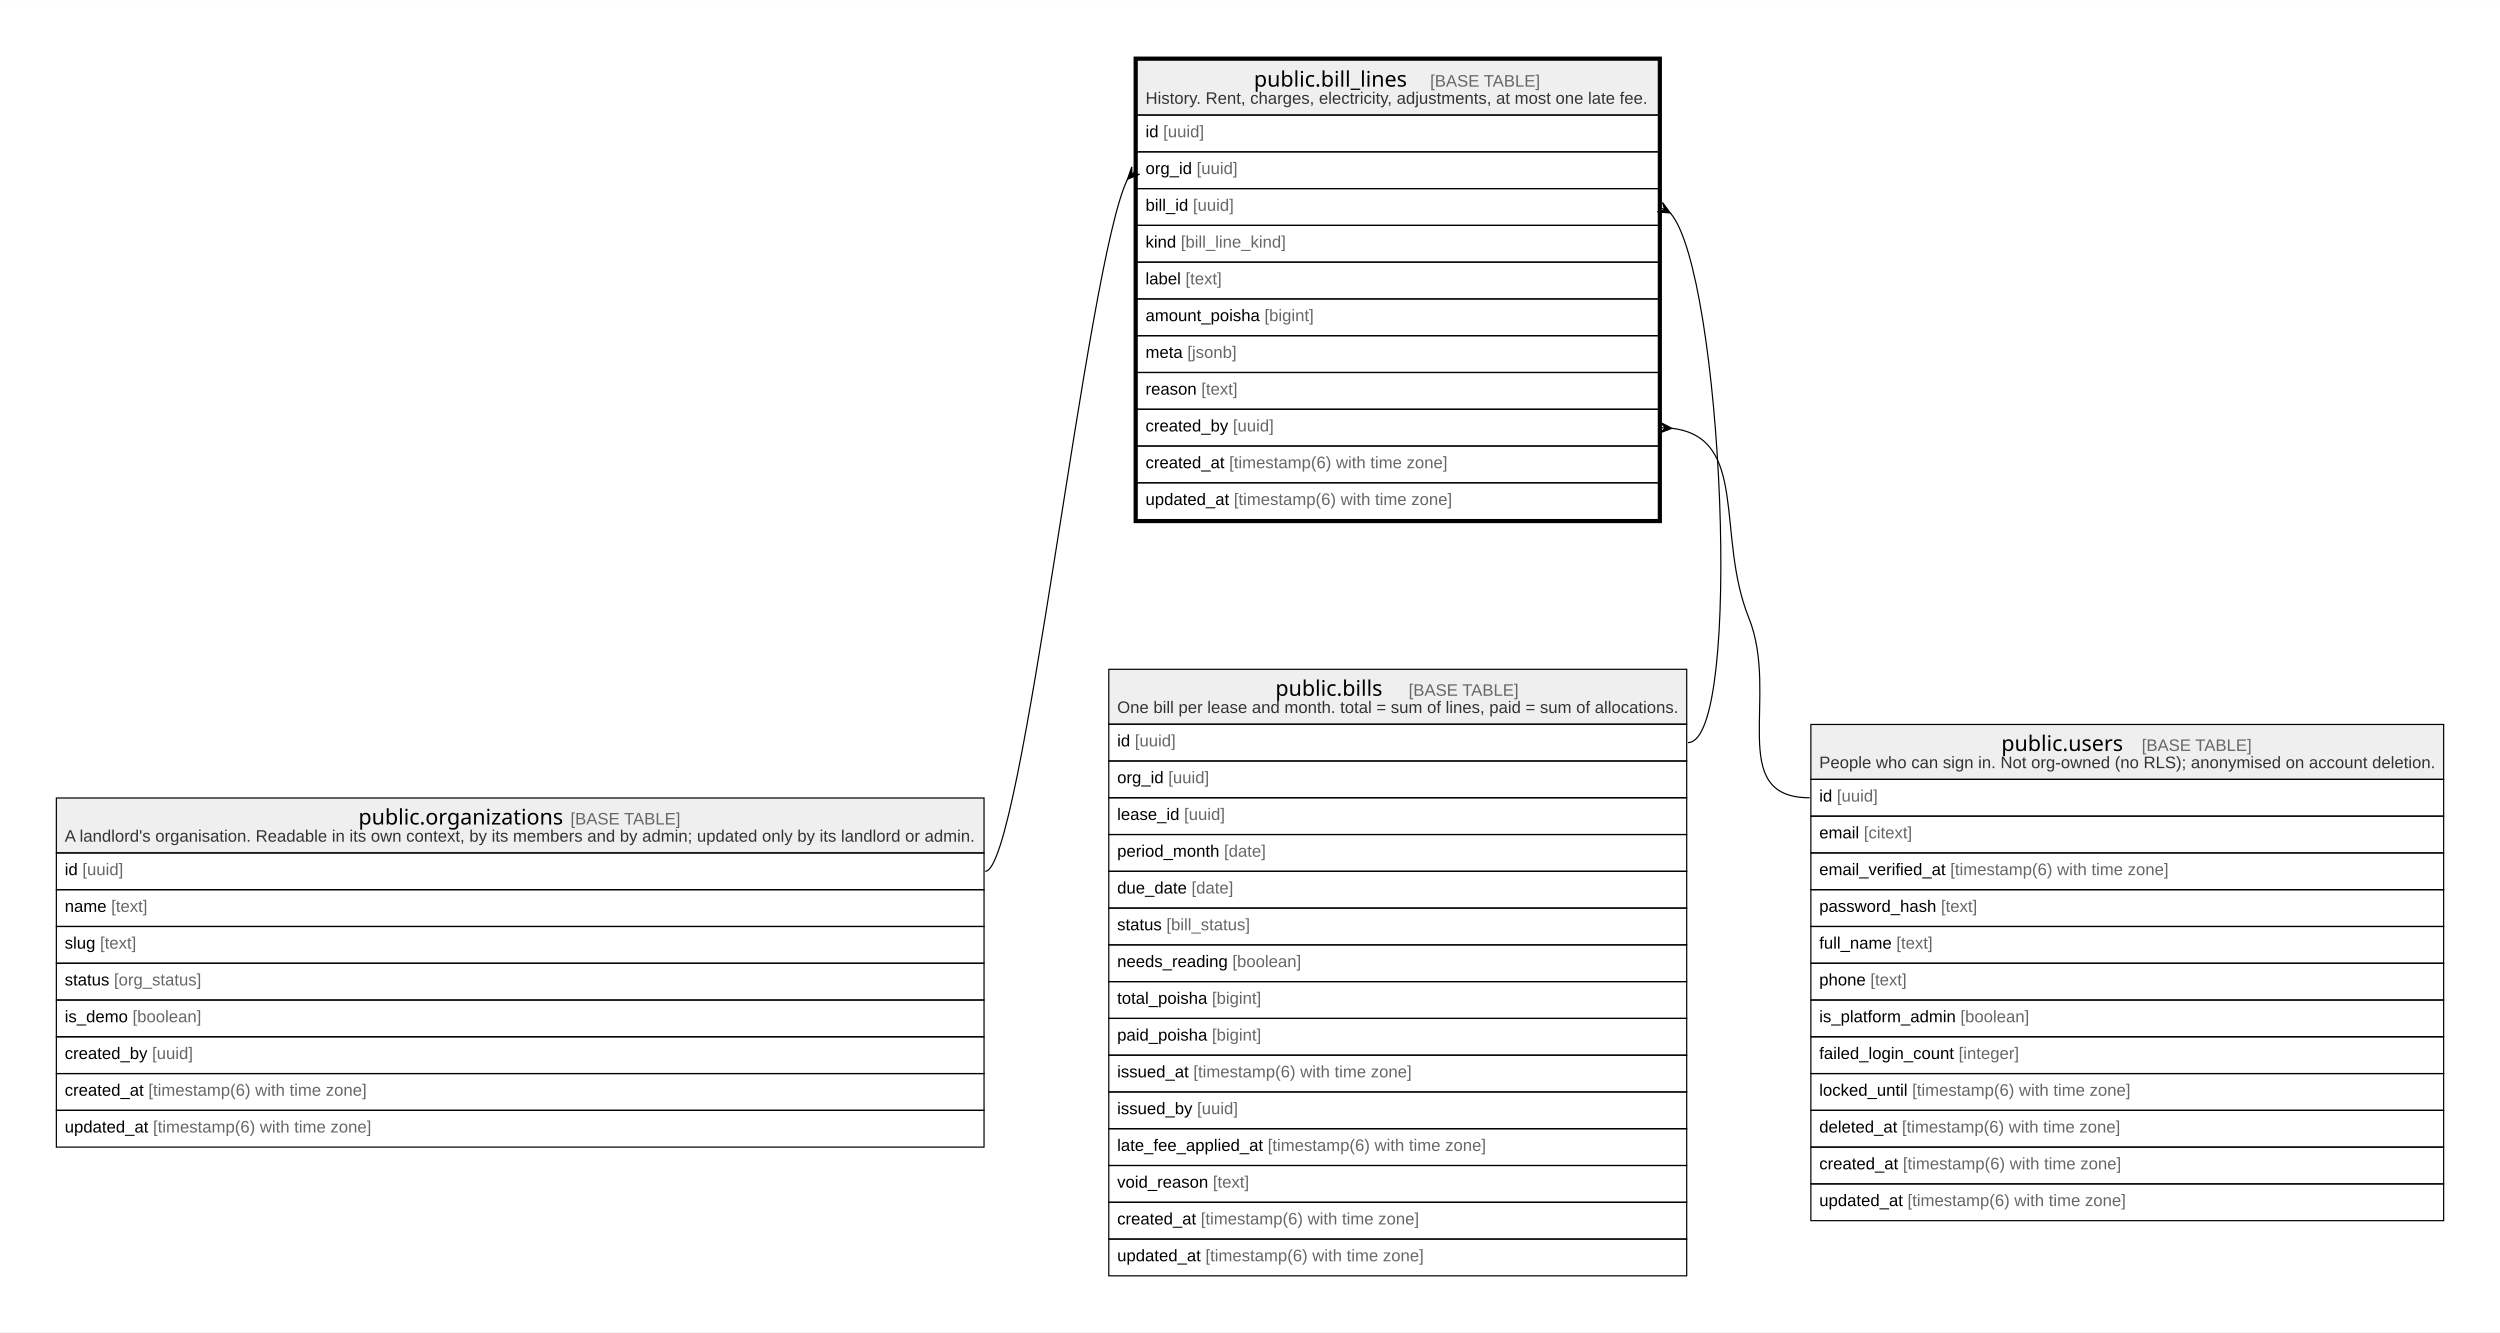
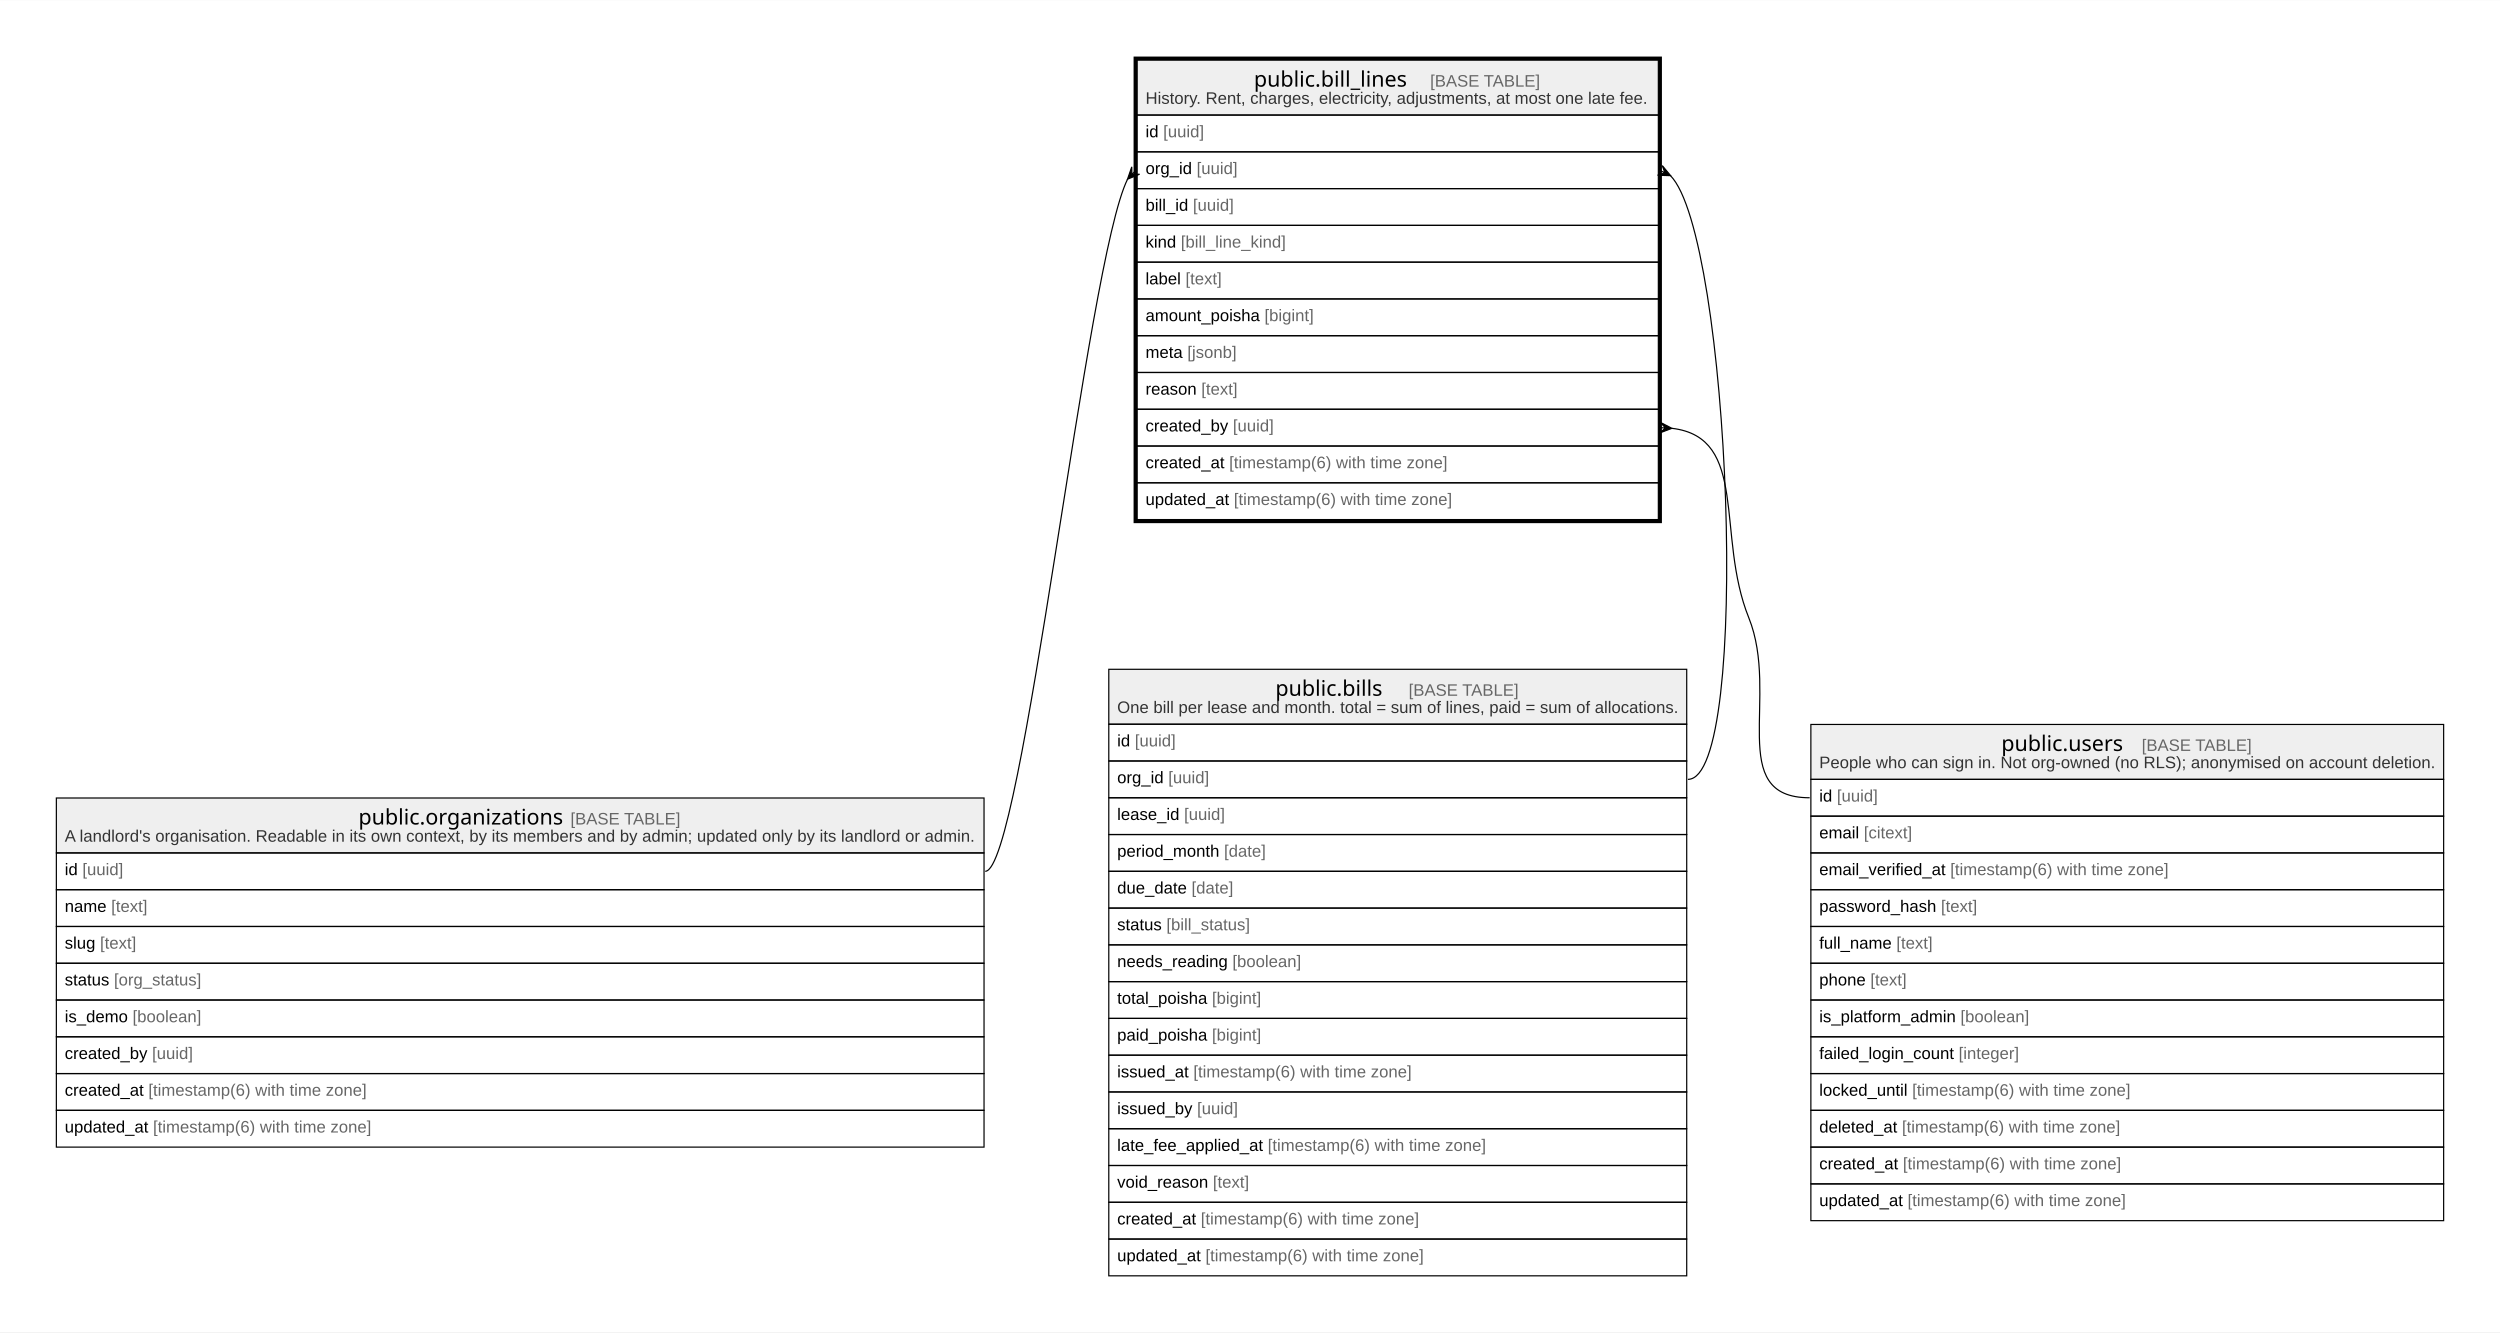
<svg xmlns="http://www.w3.org/2000/svg" width="2094pt" height="1116pt" viewBox="0.00 0.00 2093.88 1115.60">
  <g id="graph0" class="graph" transform="scale(1 1) rotate(0) translate(4 1111.6)">
    <polygon fill="white" stroke="none" points="-4,4 -4,-1111.6 2089.88,-1111.6 2089.88,4 -4,4" />
    <g id="node1" class="node">
      <polygon fill="#efefef" stroke="none" points="948.43,-1015.4 948.43,-1061.4 1384.95,-1061.4 1384.95,-1015.4 948.43,-1015.4" />
      <polygon fill="none" stroke="black" points="948.43,-1015.4 948.43,-1061.4 1384.95,-1061.4 1384.95,-1015.4 948.43,-1015.4" />
      <text text-anchor="start" x="1046.2" y="-1039.2" font-family="Arial Bold" font-size="18.00">public.bill_lines</text>
      <text text-anchor="start" x="1162.69" y="-1039.2" font-family="Arial" font-size="14.00">    </text>
      <text text-anchor="start" x="1193.81" y="-1039.2" font-family="Arial" font-size="14.00" fill="#666666">[BASE TABLE]</text>
      <text text-anchor="start" x="955.43" y="-1024.8" font-family="Arial" font-size="14.00" fill="#333333">History. Rent, charges, electricity, adjustments, at most one late fee.</text>
      <polygon fill="none" stroke="black" points="948.43,-984.6 948.43,-1015.4 1384.95,-1015.4 1384.95,-984.6 948.43,-984.6" />
      <text text-anchor="start" x="955.43" y="-996.8" font-family="Arial" font-size="14.00">id </text>
      <text text-anchor="start" x="970.22" y="-996.8" font-family="Arial" font-size="14.00" fill="#666666">[uuid]</text>
      <polygon fill="none" stroke="black" points="948.43,-953.8 948.43,-984.6 1384.95,-984.6 1384.95,-953.8 948.43,-953.8" />
      <text text-anchor="start" x="955.43" y="-966" font-family="Arial" font-size="14.00">org_id </text>
      <text text-anchor="start" x="998.24" y="-966" font-family="Arial" font-size="14.00" fill="#666666">[uuid]</text>
      <polygon fill="none" stroke="black" points="948.43,-923 948.43,-953.8 1384.95,-953.8 1384.95,-923 948.43,-923" />
      <text text-anchor="start" x="955.43" y="-935.2" font-family="Arial" font-size="14.00">bill_id </text>
      <text text-anchor="start" x="995.12" y="-935.2" font-family="Arial" font-size="14.00" fill="#666666">[uuid]</text>
      <polygon fill="none" stroke="black" points="948.43,-892.2 948.43,-923 1384.95,-923 1384.95,-892.2 948.43,-892.2" />
      <text text-anchor="start" x="955.43" y="-904.4" font-family="Arial" font-size="14.00">kind </text>
      <text text-anchor="start" x="985" y="-904.4" font-family="Arial" font-size="14.00" fill="#666666">[bill_line_kind]</text>
      <polygon fill="none" stroke="black" points="948.43,-861.4 948.43,-892.2 1384.95,-892.2 1384.95,-861.4 948.43,-861.4" />
      <text text-anchor="start" x="955.43" y="-873.6" font-family="Arial" font-size="14.00">label </text>
      <text text-anchor="start" x="988.9" y="-873.6" font-family="Arial" font-size="14.00" fill="#666666">[text]</text>
      <polygon fill="none" stroke="black" points="948.43,-830.6 948.43,-861.4 1384.95,-861.4 1384.95,-830.6 948.43,-830.6" />
      <text text-anchor="start" x="955.43" y="-842.8" font-family="Arial" font-size="14.00">amount_poisha </text>
      <text text-anchor="start" x="1055.06" y="-842.8" font-family="Arial" font-size="14.00" fill="#666666">[bigint]</text>
      <polygon fill="none" stroke="black" points="948.43,-799.8 948.43,-830.6 1384.95,-830.6 1384.95,-799.8 948.43,-799.8" />
      <text text-anchor="start" x="955.43" y="-812" font-family="Arial" font-size="14.00">meta </text>
      <text text-anchor="start" x="990.45" y="-812" font-family="Arial" font-size="14.00" fill="#666666">[jsonb]</text>
      <polygon fill="none" stroke="black" points="948.43,-769 948.43,-799.8 1384.95,-799.8 1384.95,-769 948.43,-769" />
      <text text-anchor="start" x="955.43" y="-781.2" font-family="Arial" font-size="14.00">reason </text>
      <text text-anchor="start" x="1002.13" y="-781.2" font-family="Arial" font-size="14.00" fill="#666666">[text]</text>
      <polygon fill="none" stroke="black" points="948.43,-738.2 948.43,-769 1384.95,-769 1384.95,-738.2 948.43,-738.2" />
      <text text-anchor="start" x="955.43" y="-750.4" font-family="Arial" font-size="14.00">created_by </text>
      <text text-anchor="start" x="1028.59" y="-750.4" font-family="Arial" font-size="14.00" fill="#666666">[uuid]</text>
      <polygon fill="none" stroke="black" points="948.43,-707.4 948.43,-738.2 1384.95,-738.2 1384.95,-707.4 948.43,-707.4" />
      <text text-anchor="start" x="955.43" y="-719.6" font-family="Arial" font-size="14.00">created_at </text>
      <text text-anchor="start" x="1025.48" y="-719.6" font-family="Arial" font-size="14.00" fill="#666666">[timestamp(6) with time zone]</text>
      <polygon fill="none" stroke="black" points="948.43,-676.6 948.43,-707.4 1384.95,-707.4 1384.95,-676.6 948.43,-676.6" />
      <text text-anchor="start" x="955.43" y="-688.8" font-family="Arial" font-size="14.00">updated_at </text>
      <text text-anchor="start" x="1029.39" y="-688.8" font-family="Arial" font-size="14.00" fill="#666666">[timestamp(6) with time zone]</text>
      <polygon fill="none" stroke="black" stroke-width="3" points="946.93,-675.1 946.93,-1062.9 1386.45,-1062.9 1386.45,-675.1 946.93,-675.1" />
    </g>
    <g id="node2" class="node">
      <polygon fill="#efefef" stroke="none" points="43.2,-397.4 43.2,-443.4 820.18,-443.4 820.18,-397.4 43.2,-397.4" />
      <polygon fill="none" stroke="black" points="43.2,-397.4 43.2,-443.4 820.18,-443.4 820.18,-397.4 43.2,-397.4" />
      <text text-anchor="start" x="296.21" y="-421.2" font-family="Arial Bold" font-size="18.00">public.organizations</text>
      <text text-anchor="start" x="442.68" y="-421.2" font-family="Arial" font-size="14.00">    </text>
      <text text-anchor="start" x="473.79" y="-421.2" font-family="Arial" font-size="14.00" fill="#666666">[BASE TABLE]</text>
      <text text-anchor="start" x="50.2" y="-406.8" font-family="Arial" font-size="14.00" fill="#333333">A landlord's organisation. Readable in its own context, by its members and by admin; updated only by its landlord or admin.</text>
      <polygon fill="none" stroke="black" points="43.2,-366.6 43.2,-397.4 820.18,-397.4 820.18,-366.6 43.2,-366.6" />
      <text text-anchor="start" x="50.2" y="-378.8" font-family="Arial" font-size="14.00">id </text>
      <text text-anchor="start" x="64.99" y="-378.8" font-family="Arial" font-size="14.00" fill="#666666">[uuid]</text>
      <polygon fill="none" stroke="black" points="43.2,-335.8 43.2,-366.6 820.18,-366.6 820.18,-335.8 43.2,-335.8" />
      <text text-anchor="start" x="50.2" y="-348" font-family="Arial" font-size="14.00">name </text>
      <text text-anchor="start" x="89.11" y="-348" font-family="Arial" font-size="14.00" fill="#666666">[text]</text>
      <polygon fill="none" stroke="black" points="43.2,-305 43.2,-335.8 820.18,-335.8 820.18,-305 43.2,-305" />
      <text text-anchor="start" x="50.2" y="-317.2" font-family="Arial" font-size="14.00">slug </text>
      <text text-anchor="start" x="79.77" y="-317.2" font-family="Arial" font-size="14.00" fill="#666666">[text]</text>
      <polygon fill="none" stroke="black" points="43.2,-274.2 43.2,-305 820.18,-305 820.18,-274.2 43.2,-274.2" />
      <text text-anchor="start" x="50.2" y="-286.4" font-family="Arial" font-size="14.00">status </text>
      <text text-anchor="start" x="91.44" y="-286.4" font-family="Arial" font-size="14.00" fill="#666666">[org_status]</text>
      <polygon fill="none" stroke="black" points="43.2,-243.4 43.2,-274.2 820.18,-274.2 820.18,-243.4 43.2,-243.4" />
      <text text-anchor="start" x="50.2" y="-255.6" font-family="Arial" font-size="14.00">is_demo </text>
      <text text-anchor="start" x="107.01" y="-255.6" font-family="Arial" font-size="14.00" fill="#666666">[boolean]</text>
      <polygon fill="none" stroke="black" points="43.2,-212.6 43.2,-243.4 820.18,-243.4 820.18,-212.6 43.2,-212.6" />
      <text text-anchor="start" x="50.2" y="-224.8" font-family="Arial" font-size="14.00">created_by </text>
      <text text-anchor="start" x="123.36" y="-224.8" font-family="Arial" font-size="14.00" fill="#666666">[uuid]</text>
      <polygon fill="none" stroke="black" points="43.2,-181.8 43.2,-212.6 820.18,-212.6 820.18,-181.8 43.2,-181.8" />
      <text text-anchor="start" x="50.2" y="-194" font-family="Arial" font-size="14.00">created_at </text>
      <text text-anchor="start" x="120.25" y="-194" font-family="Arial" font-size="14.00" fill="#666666">[timestamp(6) with time zone]</text>
      <polygon fill="none" stroke="black" points="43.2,-151 43.2,-181.8 820.18,-181.8 820.18,-151 43.2,-151" />
      <text text-anchor="start" x="50.2" y="-163.2" font-family="Arial" font-size="14.00">updated_at </text>
      <text text-anchor="start" x="124.16" y="-163.2" font-family="Arial" font-size="14.00" fill="#666666">[timestamp(6) with time zone]</text>
    </g>
    <g id="edge1" class="edge">
      <path fill="none" stroke="black" d="M940.45,-961.78C906.27,-893.8 852.33,-382 821.18,-382" />
      <polygon fill="black" stroke="black" points="940.35,-961.67 943.92,-972.04 944.01,-965.56 946.97,-968.71 946.97,-968.71 946.97,-968.71 944.01,-965.56 950.48,-965.87 940.35,-961.67" />
    </g>
    <g id="node3" class="node">
      <polygon fill="#efefef" stroke="none" points="924.67,-505.2 924.67,-551.2 1408.71,-551.2 1408.71,-505.2 924.67,-505.2" />
      <polygon fill="none" stroke="black" points="924.67,-505.2 924.67,-551.2 1408.71,-551.2 1408.71,-505.2 924.67,-505.2" />
      <text text-anchor="start" x="1064.2" y="-529" font-family="Arial Bold" font-size="18.00">public.bills</text>
      <text text-anchor="start" x="1144.69" y="-529" font-family="Arial" font-size="14.00">    </text>
      <text text-anchor="start" x="1175.81" y="-529" font-family="Arial" font-size="14.00" fill="#666666">[BASE TABLE]</text>
      <text text-anchor="start" x="931.67" y="-514.6" font-family="Arial" font-size="14.00" fill="#333333">One bill per lease and month. total = sum of lines, paid = sum of allocations.</text>
      <polygon fill="none" stroke="black" points="924.67,-474.4 924.67,-505.2 1408.71,-505.2 1408.71,-474.4 924.67,-474.4" />
      <text text-anchor="start" x="931.67" y="-486.6" font-family="Arial" font-size="14.00">id </text>
      <text text-anchor="start" x="946.46" y="-486.6" font-family="Arial" font-size="14.00" fill="#666666">[uuid]</text>
      <polygon fill="none" stroke="black" points="924.67,-443.6 924.67,-474.4 1408.71,-474.4 1408.71,-443.6 924.67,-443.6" />
      <text text-anchor="start" x="931.67" y="-455.8" font-family="Arial" font-size="14.00">org_id </text>
      <text text-anchor="start" x="974.48" y="-455.8" font-family="Arial" font-size="14.00" fill="#666666">[uuid]</text>
      <polygon fill="none" stroke="black" points="924.67,-412.8 924.67,-443.6 1408.71,-443.6 1408.71,-412.8 924.67,-412.8" />
      <text text-anchor="start" x="931.67" y="-425" font-family="Arial" font-size="14.00">lease_id </text>
      <text text-anchor="start" x="987.71" y="-425" font-family="Arial" font-size="14.00" fill="#666666">[uuid]</text>
      <polygon fill="none" stroke="black" points="924.67,-382 924.67,-412.8 1408.71,-412.8 1408.71,-382 924.67,-382" />
      <text text-anchor="start" x="931.67" y="-394.2" font-family="Arial" font-size="14.00">period_month </text>
      <text text-anchor="start" x="1021.17" y="-394.2" font-family="Arial" font-size="14.00" fill="#666666">[date]</text>
      <polygon fill="none" stroke="black" points="924.67,-351.2 924.67,-382 1408.71,-382 1408.71,-351.2 924.67,-351.2" />
      <text text-anchor="start" x="931.67" y="-363.4" font-family="Arial" font-size="14.00">due_date </text>
      <text text-anchor="start" x="993.95" y="-363.4" font-family="Arial" font-size="14.00" fill="#666666">[date]</text>
      <polygon fill="none" stroke="black" points="924.67,-320.4 924.67,-351.2 1408.71,-351.2 1408.71,-320.4 924.67,-320.4" />
      <text text-anchor="start" x="931.67" y="-332.6" font-family="Arial" font-size="14.00">status </text>
      <text text-anchor="start" x="972.91" y="-332.6" font-family="Arial" font-size="14.00" fill="#666666">[bill_status]</text>
      <polygon fill="none" stroke="black" points="924.67,-289.6 924.67,-320.4 1408.71,-320.4 1408.71,-289.6 924.67,-289.6" />
      <text text-anchor="start" x="931.67" y="-301.8" font-family="Arial" font-size="14.00">needs_reading </text>
      <text text-anchor="start" x="1028.19" y="-301.8" font-family="Arial" font-size="14.00" fill="#666666">[boolean]</text>
      <polygon fill="none" stroke="black" points="924.67,-258.8 924.67,-289.6 1408.71,-289.6 1408.71,-258.8 924.67,-258.8" />
      <text text-anchor="start" x="931.67" y="-271" font-family="Arial" font-size="14.00">total_poisha </text>
      <text text-anchor="start" x="1011.06" y="-271" font-family="Arial" font-size="14.00" fill="#666666">[bigint]</text>
      <polygon fill="none" stroke="black" points="924.67,-228 924.67,-258.8 1408.71,-258.8 1408.71,-228 924.67,-228" />
      <text text-anchor="start" x="931.67" y="-240.2" font-family="Arial" font-size="14.00">paid_poisha </text>
      <text text-anchor="start" x="1011.07" y="-240.2" font-family="Arial" font-size="14.00" fill="#666666">[bigint]</text>
      <polygon fill="none" stroke="black" points="924.67,-197.2 924.67,-228 1408.71,-228 1408.71,-197.2 924.67,-197.2" />
      <text text-anchor="start" x="931.67" y="-209.4" font-family="Arial" font-size="14.00">issued_at </text>
      <text text-anchor="start" x="995.49" y="-209.4" font-family="Arial" font-size="14.00" fill="#666666">[timestamp(6) with time zone]</text>
      <polygon fill="none" stroke="black" points="924.67,-166.4 924.67,-197.2 1408.71,-197.2 1408.71,-166.4 924.67,-166.4" />
      <text text-anchor="start" x="931.67" y="-178.6" font-family="Arial" font-size="14.00">issued_by </text>
      <text text-anchor="start" x="998.6" y="-178.6" font-family="Arial" font-size="14.00" fill="#666666">[uuid]</text>
      <polygon fill="none" stroke="black" points="924.67,-135.6 924.67,-166.4 1408.71,-166.4 1408.71,-135.6 924.67,-135.6" />
      <text text-anchor="start" x="931.67" y="-147.8" font-family="Arial" font-size="14.00">late_fee_applied_at </text>
      <text text-anchor="start" x="1057.78" y="-147.8" font-family="Arial" font-size="14.00" fill="#666666">[timestamp(6) with time zone]</text>
      <polygon fill="none" stroke="black" points="924.67,-104.8 924.67,-135.6 1408.71,-135.6 1408.71,-104.8 924.67,-104.8" />
      <text text-anchor="start" x="931.67" y="-117" font-family="Arial" font-size="14.00">void_reason </text>
      <text text-anchor="start" x="1011.84" y="-117" font-family="Arial" font-size="14.00" fill="#666666">[text]</text>
      <polygon fill="none" stroke="black" points="924.67,-74 924.67,-104.8 1408.71,-104.8 1408.71,-74 924.67,-74" />
      <text text-anchor="start" x="931.67" y="-86.2" font-family="Arial" font-size="14.00">created_at </text>
      <text text-anchor="start" x="1001.72" y="-86.2" font-family="Arial" font-size="14.00" fill="#666666">[timestamp(6) with time zone]</text>
      <polygon fill="none" stroke="black" points="924.67,-43.2 924.67,-74 1408.71,-74 1408.71,-43.2 924.67,-43.2" />
      <text text-anchor="start" x="931.67" y="-55.4" font-family="Arial" font-size="14.00">updated_at </text>
      <text text-anchor="start" x="1005.63" y="-55.4" font-family="Arial" font-size="14.00" fill="#666666">[timestamp(6) with time zone]</text>
    </g>
    <g id="edge2" class="edge">
-       <path fill="none" stroke="black" d="M1394.99,-933.36C1438.54,-884.08 1456.5,-489.8 1409.71,-489.8" />
-       <polygon fill="black" stroke="black" points="1394.98,-933.37 1384.05,-934.31 1390.32,-935.97 1386.53,-938.07 1386.53,-938.07 1386.53,-938.07 1390.32,-935.97 1388.43,-942.17 1394.98,-933.37" />
+       <path fill="none" stroke="black" d="M1394.95,-964.79C1445.06,-914.92 1463.36,-459 1409.71,-459" />
+       <polygon fill="black" stroke="black" points="1395.23,-964.65 1384.27,-965.01 1390.44,-967 1386.55,-968.91 1386.55,-968.91 1386.55,-968.91 1390.44,-967 1388.23,-973.09 1395.23,-964.65" />
    </g>
    <g id="node4" class="node">
      <polygon fill="#efefef" stroke="none" points="1512.7,-459 1512.7,-505 2042.68,-505 2042.68,-459 1512.7,-459" />
      <polygon fill="none" stroke="black" points="1512.7,-459 1512.7,-505 2042.68,-505 2042.68,-459 1512.7,-459" />
      <text text-anchor="start" x="1672.2" y="-482.8" font-family="Arial Bold" font-size="18.00">public.users</text>
      <text text-anchor="start" x="1758.69" y="-482.8" font-family="Arial" font-size="14.00">    </text>
      <text text-anchor="start" x="1789.8" y="-482.8" font-family="Arial" font-size="14.00" fill="#666666">[BASE TABLE]</text>
      <text text-anchor="start" x="1519.7" y="-468.4" font-family="Arial" font-size="14.00" fill="#333333">People who can sign in. Not org-owned (no RLS); anonymised on account deletion.</text>
      <polygon fill="none" stroke="black" points="1512.7,-428.2 1512.7,-459 2042.68,-459 2042.68,-428.2 1512.7,-428.2" />
      <text text-anchor="start" x="1519.7" y="-440.4" font-family="Arial" font-size="14.00">id </text>
      <text text-anchor="start" x="1534.49" y="-440.4" font-family="Arial" font-size="14.00" fill="#666666">[uuid]</text>
      <polygon fill="none" stroke="black" points="1512.7,-397.4 1512.7,-428.2 2042.68,-428.2 2042.68,-397.4 1512.7,-397.4" />
      <text text-anchor="start" x="1519.7" y="-409.6" font-family="Arial" font-size="14.00">email </text>
      <text text-anchor="start" x="1557.05" y="-409.6" font-family="Arial" font-size="14.00" fill="#666666">[citext]</text>
      <polygon fill="none" stroke="black" points="1512.7,-366.6 1512.7,-397.4 2042.68,-397.4 2042.68,-366.6 1512.7,-366.6" />
      <text text-anchor="start" x="1519.7" y="-378.8" font-family="Arial" font-size="14.00">email_verified_at </text>
      <text text-anchor="start" x="1629.43" y="-378.8" font-family="Arial" font-size="14.00" fill="#666666">[timestamp(6) with time zone]</text>
      <polygon fill="none" stroke="black" points="1512.7,-335.8 1512.7,-366.6 2042.68,-366.6 2042.68,-335.8 1512.7,-335.8" />
      <text text-anchor="start" x="1519.7" y="-348" font-family="Arial" font-size="14.00">password_hash </text>
      <text text-anchor="start" x="1621.65" y="-348" font-family="Arial" font-size="14.00" fill="#666666">[text]</text>
      <polygon fill="none" stroke="black" points="1512.7,-305 1512.7,-335.8 2042.68,-335.8 2042.68,-305 1512.7,-305" />
      <text text-anchor="start" x="1519.7" y="-317.2" font-family="Arial" font-size="14.00">full_name </text>
      <text text-anchor="start" x="1584.29" y="-317.2" font-family="Arial" font-size="14.00" fill="#666666">[text]</text>
      <polygon fill="none" stroke="black" points="1512.7,-274.2 1512.7,-305 2042.68,-305 2042.68,-274.2 1512.7,-274.2" />
      <text text-anchor="start" x="1519.7" y="-286.4" font-family="Arial" font-size="14.00">phone </text>
      <text text-anchor="start" x="1562.52" y="-286.4" font-family="Arial" font-size="14.00" fill="#666666">[text]</text>
      <polygon fill="none" stroke="black" points="1512.7,-243.4 1512.7,-274.2 2042.68,-274.2 2042.68,-243.4 1512.7,-243.4" />
      <text text-anchor="start" x="1519.7" y="-255.6" font-family="Arial" font-size="14.00">is_platform_admin </text>
      <text text-anchor="start" x="1637.98" y="-255.6" font-family="Arial" font-size="14.00" fill="#666666">[boolean]</text>
      <polygon fill="none" stroke="black" points="1512.7,-212.6 1512.7,-243.4 2042.68,-243.4 2042.68,-212.6 1512.7,-212.6" />
      <text text-anchor="start" x="1519.7" y="-224.8" font-family="Arial" font-size="14.00">failed_login_count </text>
      <text text-anchor="start" x="1636.46" y="-224.8" font-family="Arial" font-size="14.00" fill="#666666">[integer]</text>
      <polygon fill="none" stroke="black" points="1512.7,-181.8 1512.7,-212.6 2042.68,-212.6 2042.68,-181.8 1512.7,-181.8" />
      <text text-anchor="start" x="1519.7" y="-194" font-family="Arial" font-size="14.00">locked_until </text>
      <text text-anchor="start" x="1597.53" y="-194" font-family="Arial" font-size="14.00" fill="#666666">[timestamp(6) with time zone]</text>
      <polygon fill="none" stroke="black" points="1512.7,-151 1512.7,-181.8 2042.68,-181.8 2042.68,-151 1512.7,-151" />
      <text text-anchor="start" x="1519.7" y="-163.2" font-family="Arial" font-size="14.00">deleted_at </text>
      <text text-anchor="start" x="1588.98" y="-163.2" font-family="Arial" font-size="14.00" fill="#666666">[timestamp(6) with time zone]</text>
      <polygon fill="none" stroke="black" points="1512.7,-120.2 1512.7,-151 2042.68,-151 2042.68,-120.2 1512.7,-120.2" />
      <text text-anchor="start" x="1519.7" y="-132.4" font-family="Arial" font-size="14.00">created_at </text>
      <text text-anchor="start" x="1589.75" y="-132.4" font-family="Arial" font-size="14.00" fill="#666666">[timestamp(6) with time zone]</text>
      <polygon fill="none" stroke="black" points="1512.7,-89.4 1512.7,-120.2 2042.68,-120.2 2042.68,-89.4 1512.7,-89.4" />
      <text text-anchor="start" x="1519.7" y="-101.6" font-family="Arial" font-size="14.00">updated_at </text>
      <text text-anchor="start" x="1593.66" y="-101.6" font-family="Arial" font-size="14.00" fill="#666666">[timestamp(6) with time zone]</text>
    </g>
    <g id="edge3" class="edge">
      <path fill="none" stroke="black" d="M1396.23,-753.04C1461.19,-745.5 1432.88,-663.52 1460.69,-594.4 1487.1,-528.76 1440.95,-443.6 1511.7,-443.6" />
      <polygon fill="black" stroke="black" points="1396.27,-753.04 1386.04,-749.09 1390.94,-753.33 1386.62,-753.56 1386.62,-753.56 1386.62,-753.56 1390.94,-753.33 1386.53,-758.08 1396.27,-753.04" />
    </g>
  </g>
</svg>
